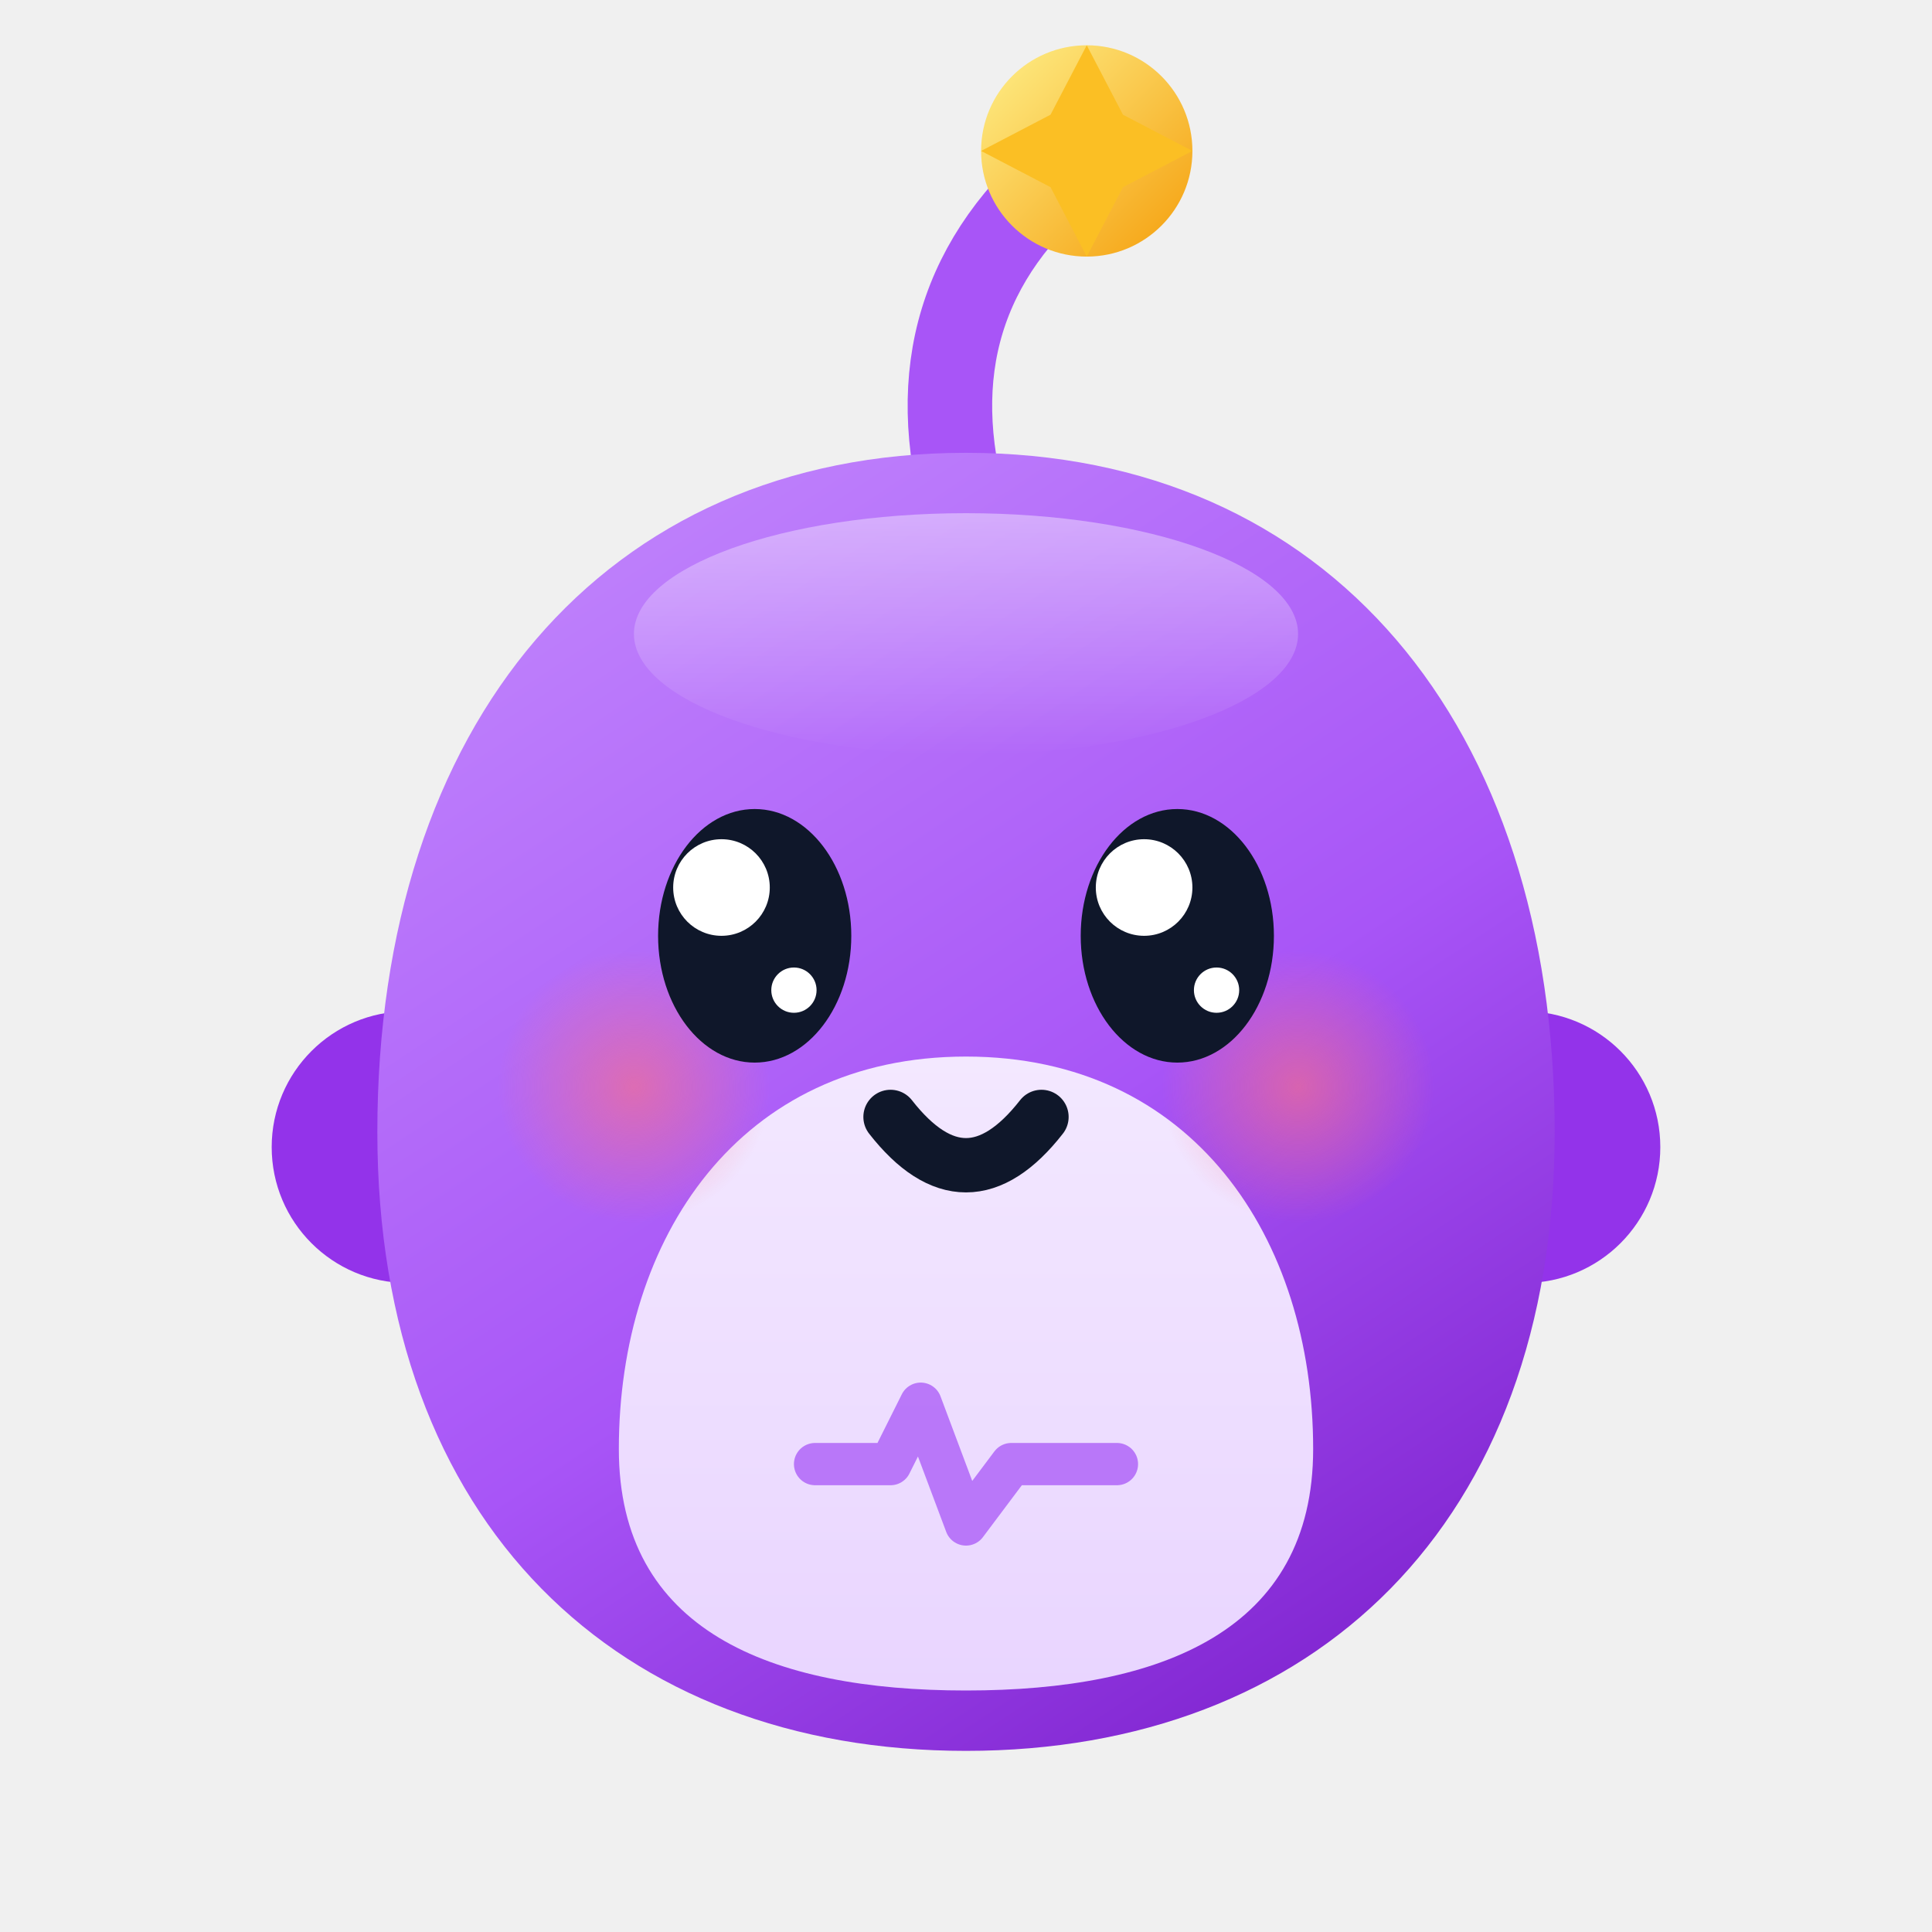
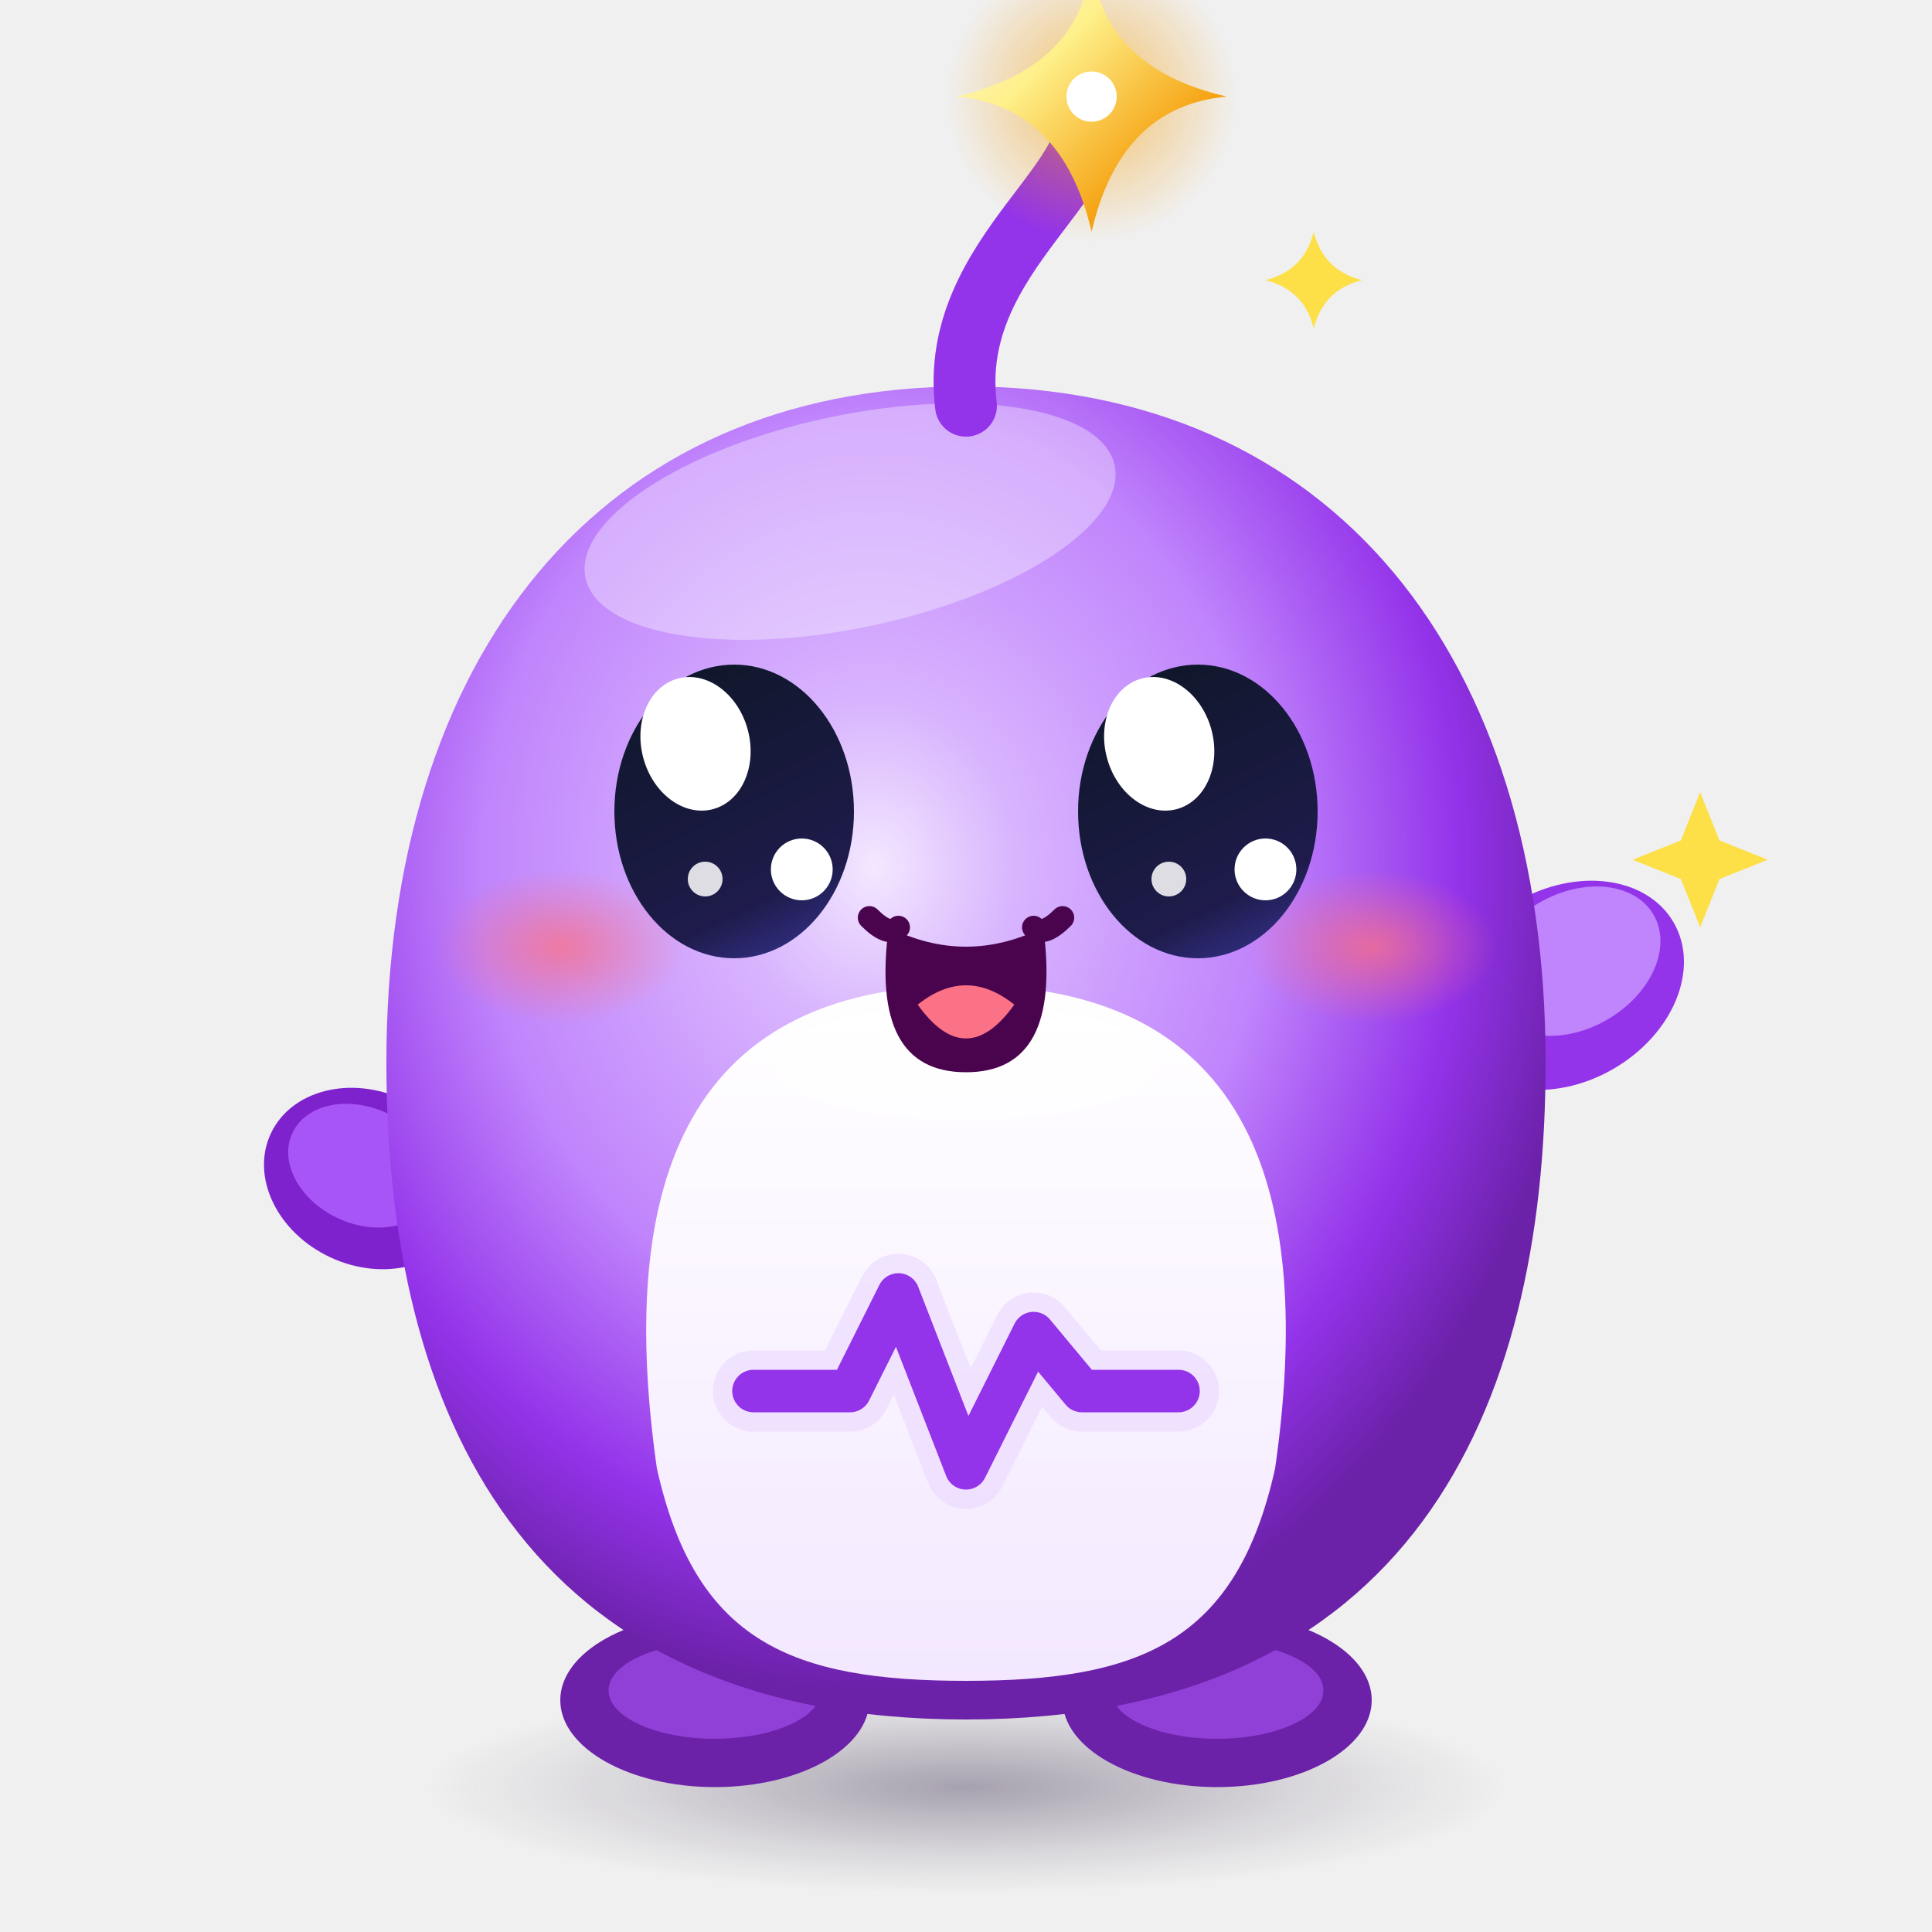
- <svg xmlns="http://www.w3.org/2000/svg" viewBox="0 0 64 64" width="64" height="64">
+ <svg xmlns="http://www.w3.org/2000/svg" viewBox="0 0 100 100" width="100" height="100">
  <defs>
-     <linearGradient id="bodyGrad" x1="20%" y1="0%" x2="80%" y2="100%">
-       <stop offset="0%" stop-color="#c084fc" />
-       <stop offset="55%" stop-color="#a855f7" />
-       <stop offset="100%" stop-color="#7e22ce" />
-     </linearGradient>
-     <linearGradient id="softLight" x1="50%" y1="0%" x2="50%" y2="100%">
-       <stop offset="0%" stop-color="#ffffff" stop-opacity="0.4" />
+     <radialGradient id="groundShadow" cx="50%" cy="50%" r="50%">
+       <stop offset="0%" stop-color="#1e1035" stop-opacity="0.35" />
+       <stop offset="60%" stop-color="#1e1035" stop-opacity="0.12" />
+       <stop offset="100%" stop-color="#1e1035" stop-opacity="0" />
+     </radialGradient>
+     <radialGradient id="plushBody" cx="42%" cy="36%" r="62%">
+       <stop offset="0%" stop-color="#f3e8ff" />
+       <stop offset="20%" stop-color="#d8b4fe" />
+       <stop offset="55%" stop-color="#c084fc" />
+       <stop offset="82%" stop-color="#9333ea" />
+       <stop offset="100%" stop-color="#6b21a8" />
+     </radialGradient>
+     <linearGradient id="headHighlight" x1="30%" y1="0%" x2="70%" y2="100%">
+       <stop offset="0%" stop-color="#ffffff" stop-opacity="0.75" />
      <stop offset="100%" stop-color="#ffffff" stop-opacity="0" />
    </linearGradient>
-     <linearGradient id="bellyGrad" x1="50%" y1="0%" x2="50%" y2="100%">
-       <stop offset="0%" stop-color="#f3e8ff" />
-       <stop offset="100%" stop-color="#e9d5ff" />
+     <linearGradient id="bellyGlow" x1="50%" y1="0%" x2="50%" y2="100%">
+       <stop offset="0%" stop-color="#ffffff" />
+       <stop offset="45%" stop-color="#faf5ff" />
+       <stop offset="100%" stop-color="#f3e8ff" />
    </linearGradient>
-     <linearGradient id="sparkGrad" x1="0%" y1="0%" x2="100%" y2="100%">
-       <stop offset="0%" stop-color="#fef08a" />
-       <stop offset="100%" stop-color="#f59e0b" />
+     <linearGradient id="starGrad" x1="0%" y1="0%" x2="100%" y2="100%">
+       <stop offset="0%" stop-color="#fffbeb" />
+       <stop offset="35%" stop-color="#fef08a" />
+       <stop offset="75%" stop-color="#f59e0b" />
+       <stop offset="100%" stop-color="#d97706" />
    </linearGradient>
+     <radialGradient id="starGlow" cx="50%" cy="50%" r="50%">
+       <stop offset="0%" stop-color="#fde047" stop-opacity="0.8" />
+       <stop offset="50%" stop-color="#f59e0b" stop-opacity="0.3" />
+       <stop offset="100%" stop-color="#f59e0b" stop-opacity="0" />
+     </radialGradient>
    <radialGradient id="blushGrad" cx="50%" cy="50%" r="50%">
-       <stop offset="0%" stop-color="#fb7185" stop-opacity="0.6" />
+       <stop offset="0%" stop-color="#fb7185" stop-opacity="0.75" />
+       <stop offset="65%" stop-color="#fb7185" stop-opacity="0.25" />
      <stop offset="100%" stop-color="#fb7185" stop-opacity="0" />
    </radialGradient>
+     <linearGradient id="eyePupilGrad" x1="30%" y1="0%" x2="70%" y2="100%">
+       <stop offset="0%" stop-color="#0f172a" />
+       <stop offset="80%" stop-color="#1e1b4b" />
+       <stop offset="100%" stop-color="#312e81" />
+     </linearGradient>
  </defs>
-   <path d="M 32 17 Q 30 10 35.5 5.5" fill="none" stroke="#a855f7" stroke-width="2.8" stroke-linecap="round" />
-   <circle cx="36" cy="5" r="3.5" fill="url(#sparkGrad)" />
-   <polygon points="36,1.5 37.2,3.8 39.5,5 37.2,6.2 36,8.5 34.8,6.2 32.5,5 34.8,3.8" fill="#fbbf24" />
-   <circle cx="13.5" cy="38" r="4.5" fill="#9333ea" />
-   <circle cx="50.5" cy="38" r="4.5" fill="#9333ea" />
-   <path d="M 32 15 C 44 15 51.5 24 51.5 37.5 C 51.5 50.5 43.5 58 32 58 C 20.5 58 12.5 50.5 12.5 37.5 C 12.5 24 20 15 32 15 Z" fill="url(#bodyGrad)" />
-   <ellipse cx="32" cy="21" rx="11" ry="4" fill="url(#softLight)" />
-   <path d="M 32 35 C 39.5 35 43.5 41 43.5 48 C 43.5 54 38.5 56 32 56 C 25.5 56 20.5 54 20.5 48 C 20.5 41 24.5 35 32 35 Z" fill="url(#bellyGrad)" />
-   <circle cx="21" cy="36" r="4.5" fill="url(#blushGrad)" />
-   <circle cx="43" cy="36" r="4.5" fill="url(#blushGrad)" />
-   <ellipse cx="25" cy="31" rx="3.2" ry="4.2" fill="#0f172a" />
-   <circle cx="23.9" cy="29.4" r="1.6" fill="#ffffff" />
-   <circle cx="26.3" cy="32.8" r="0.75" fill="#ffffff" />
-   <ellipse cx="39" cy="31" rx="3.2" ry="4.2" fill="#0f172a" />
-   <circle cx="37.9" cy="29.4" r="1.6" fill="#ffffff" />
-   <circle cx="40.3" cy="32.8" r="0.75" fill="#ffffff" />
-   <path d="M 29.5 37 Q 32 40.2 34.5 37" fill="none" stroke="#0f172a" stroke-width="1.8" stroke-linecap="round" />
-   <path d="M 27 48.5 H 29.5 L 30.5 46.5 L 32 50.5 L 33.5 48.5 H 37" fill="none" stroke="#a855f7" stroke-width="1.4" stroke-linecap="round" stroke-linejoin="round" opacity="0.75" />
+   <ellipse cx="50" cy="92.5" rx="28" ry="5.5" fill="url(#groundShadow)" />
+   <ellipse cx="37" cy="88" rx="8" ry="4.5" fill="#6b21a8" />
+   <ellipse cx="37" cy="87.5" rx="5.5" ry="2.5" fill="#a855f7" opacity="0.6" />
+   <ellipse cx="63" cy="88" rx="8" ry="4.5" fill="#6b21a8" />
+   <ellipse cx="63" cy="87.5" rx="5.5" ry="2.5" fill="#a855f7" opacity="0.6" />
+   <ellipse cx="19" cy="61" rx="5.5" ry="4.5" transform="rotate(25 19 61)" fill="#7e22ce" />
+   <ellipse cx="18.5" cy="60.5" rx="4" ry="3" transform="rotate(25 19 61)" fill="#a855f7" />
+   <ellipse cx="81" cy="51" rx="6.5" ry="5" transform="rotate(-30 81 51)" fill="#9333ea" />
+   <ellipse cx="81.5" cy="50" rx="4.8" ry="3.5" transform="rotate(-30 81 50)" fill="#c084fc" />
+   <path d="M 88 41 L 89 43.5 L 91.5 44.5 L 89 45.5 L 88 48 L 87 45.5 L 84.5 44.5 L 87 43.5 Z" fill="#fde047" />
+   <path d="M 50 20 C 69 20, 80 34, 80 55 C 80 73, 73 89, 50 89 C 27 89, 20 73, 20 55 C 20 34, 31 20, 50 20 Z" fill="url(#plushBody)" />
+   <ellipse cx="44" cy="27" rx="14" ry="5.5" transform="rotate(-12 44 27)" fill="#ffffff" opacity="0.35" />
+   <path d="M 50 51 C 65 51, 68 62, 66 76 C 64 85, 59 87, 50 87 C 41 87, 36 85, 34 76 C 32 62, 35 51, 50 51 Z" fill="url(#bellyGlow)" />
+   <ellipse cx="50" cy="55" rx="10" ry="3" fill="#ffffff" opacity="0.5" />
+   <path d="M 50 21 C 49 13, 58 9, 56 5" fill="none" stroke="#9333ea" stroke-width="3.2" stroke-linecap="round" />
+   <circle cx="56.5" cy="5" r="7.5" fill="url(#starGlow)" />
+   <path d="M 56.5 -2 Q 57 3.5 63.5 5 Q 58 5.5 56.5 12 Q 55 5.5 49.5 5 Q 56 3.5 56.5 -2 Z" fill="url(#starGrad)" />
+   <circle cx="56.5" cy="5" r="1.3" fill="#ffffff" />
+   <path d="M 68 12 Q 68.5 14 70.5 14.5 Q 68.5 15 68 17 Q 67.5 15 65.5 14.5 Q 67.5 14 68 12 Z" fill="#fde047" />
+   <ellipse cx="29" cy="49" rx="6.5" ry="4" fill="url(#blushGrad)" />
+   <ellipse cx="71" cy="49" rx="6.5" ry="4" fill="url(#blushGrad)" />
+   <ellipse cx="38" cy="42" rx="6.2" ry="7.6" fill="url(#eyePupilGrad)" />
+   <ellipse cx="36" cy="38.5" rx="2.8" ry="3.5" transform="rotate(-15 36 38.5)" fill="#ffffff" />
+   <circle cx="41.5" cy="45" r="1.6" fill="#ffffff" />
+   <circle cx="36.5" cy="45.5" r="0.9" fill="#ffffff" opacity="0.85" />
+   <ellipse cx="62" cy="42" rx="6.2" ry="7.6" fill="url(#eyePupilGrad)" />
+   <ellipse cx="60" cy="38.5" rx="2.8" ry="3.5" transform="rotate(-15 60 38.5)" fill="#ffffff" />
+   <circle cx="65.5" cy="45" r="1.6" fill="#ffffff" />
+   <circle cx="60.5" cy="45.5" r="0.9" fill="#ffffff" opacity="0.85" />
+   <path d="M 46 48 Q 50 50 54 48 Q 55 55.5 50 55.5 Q 45 55.5 46 48 Z" fill="#4a044e" />
+   <path d="M 47.5 52 Q 50 50 52.5 52 Q 50 55.5 47.5 52 Z" fill="#fb7185" />
+   <path d="M 45 47.5 Q 46 48.5 46.5 48" stroke="#4a044e" stroke-width="1.2" stroke-linecap="round" />
+   <path d="M 55 47.5 Q 54 48.5 53.5 48" stroke="#4a044e" stroke-width="1.2" stroke-linecap="round" />
+   <path d="M 39 72 H 44 L 46.5 67 L 50 76 L 53.5 69 L 56 72 H 61" fill="none" stroke="#e9d5ff" stroke-width="4.2" stroke-linecap="round" stroke-linejoin="round" opacity="0.55" />
+   <path d="M 39 72 H 44 L 46.5 67 L 50 76 L 53.5 69 L 56 72 H 61" fill="none" stroke="#9333ea" stroke-width="2.2" stroke-linecap="round" stroke-linejoin="round" />
</svg>
